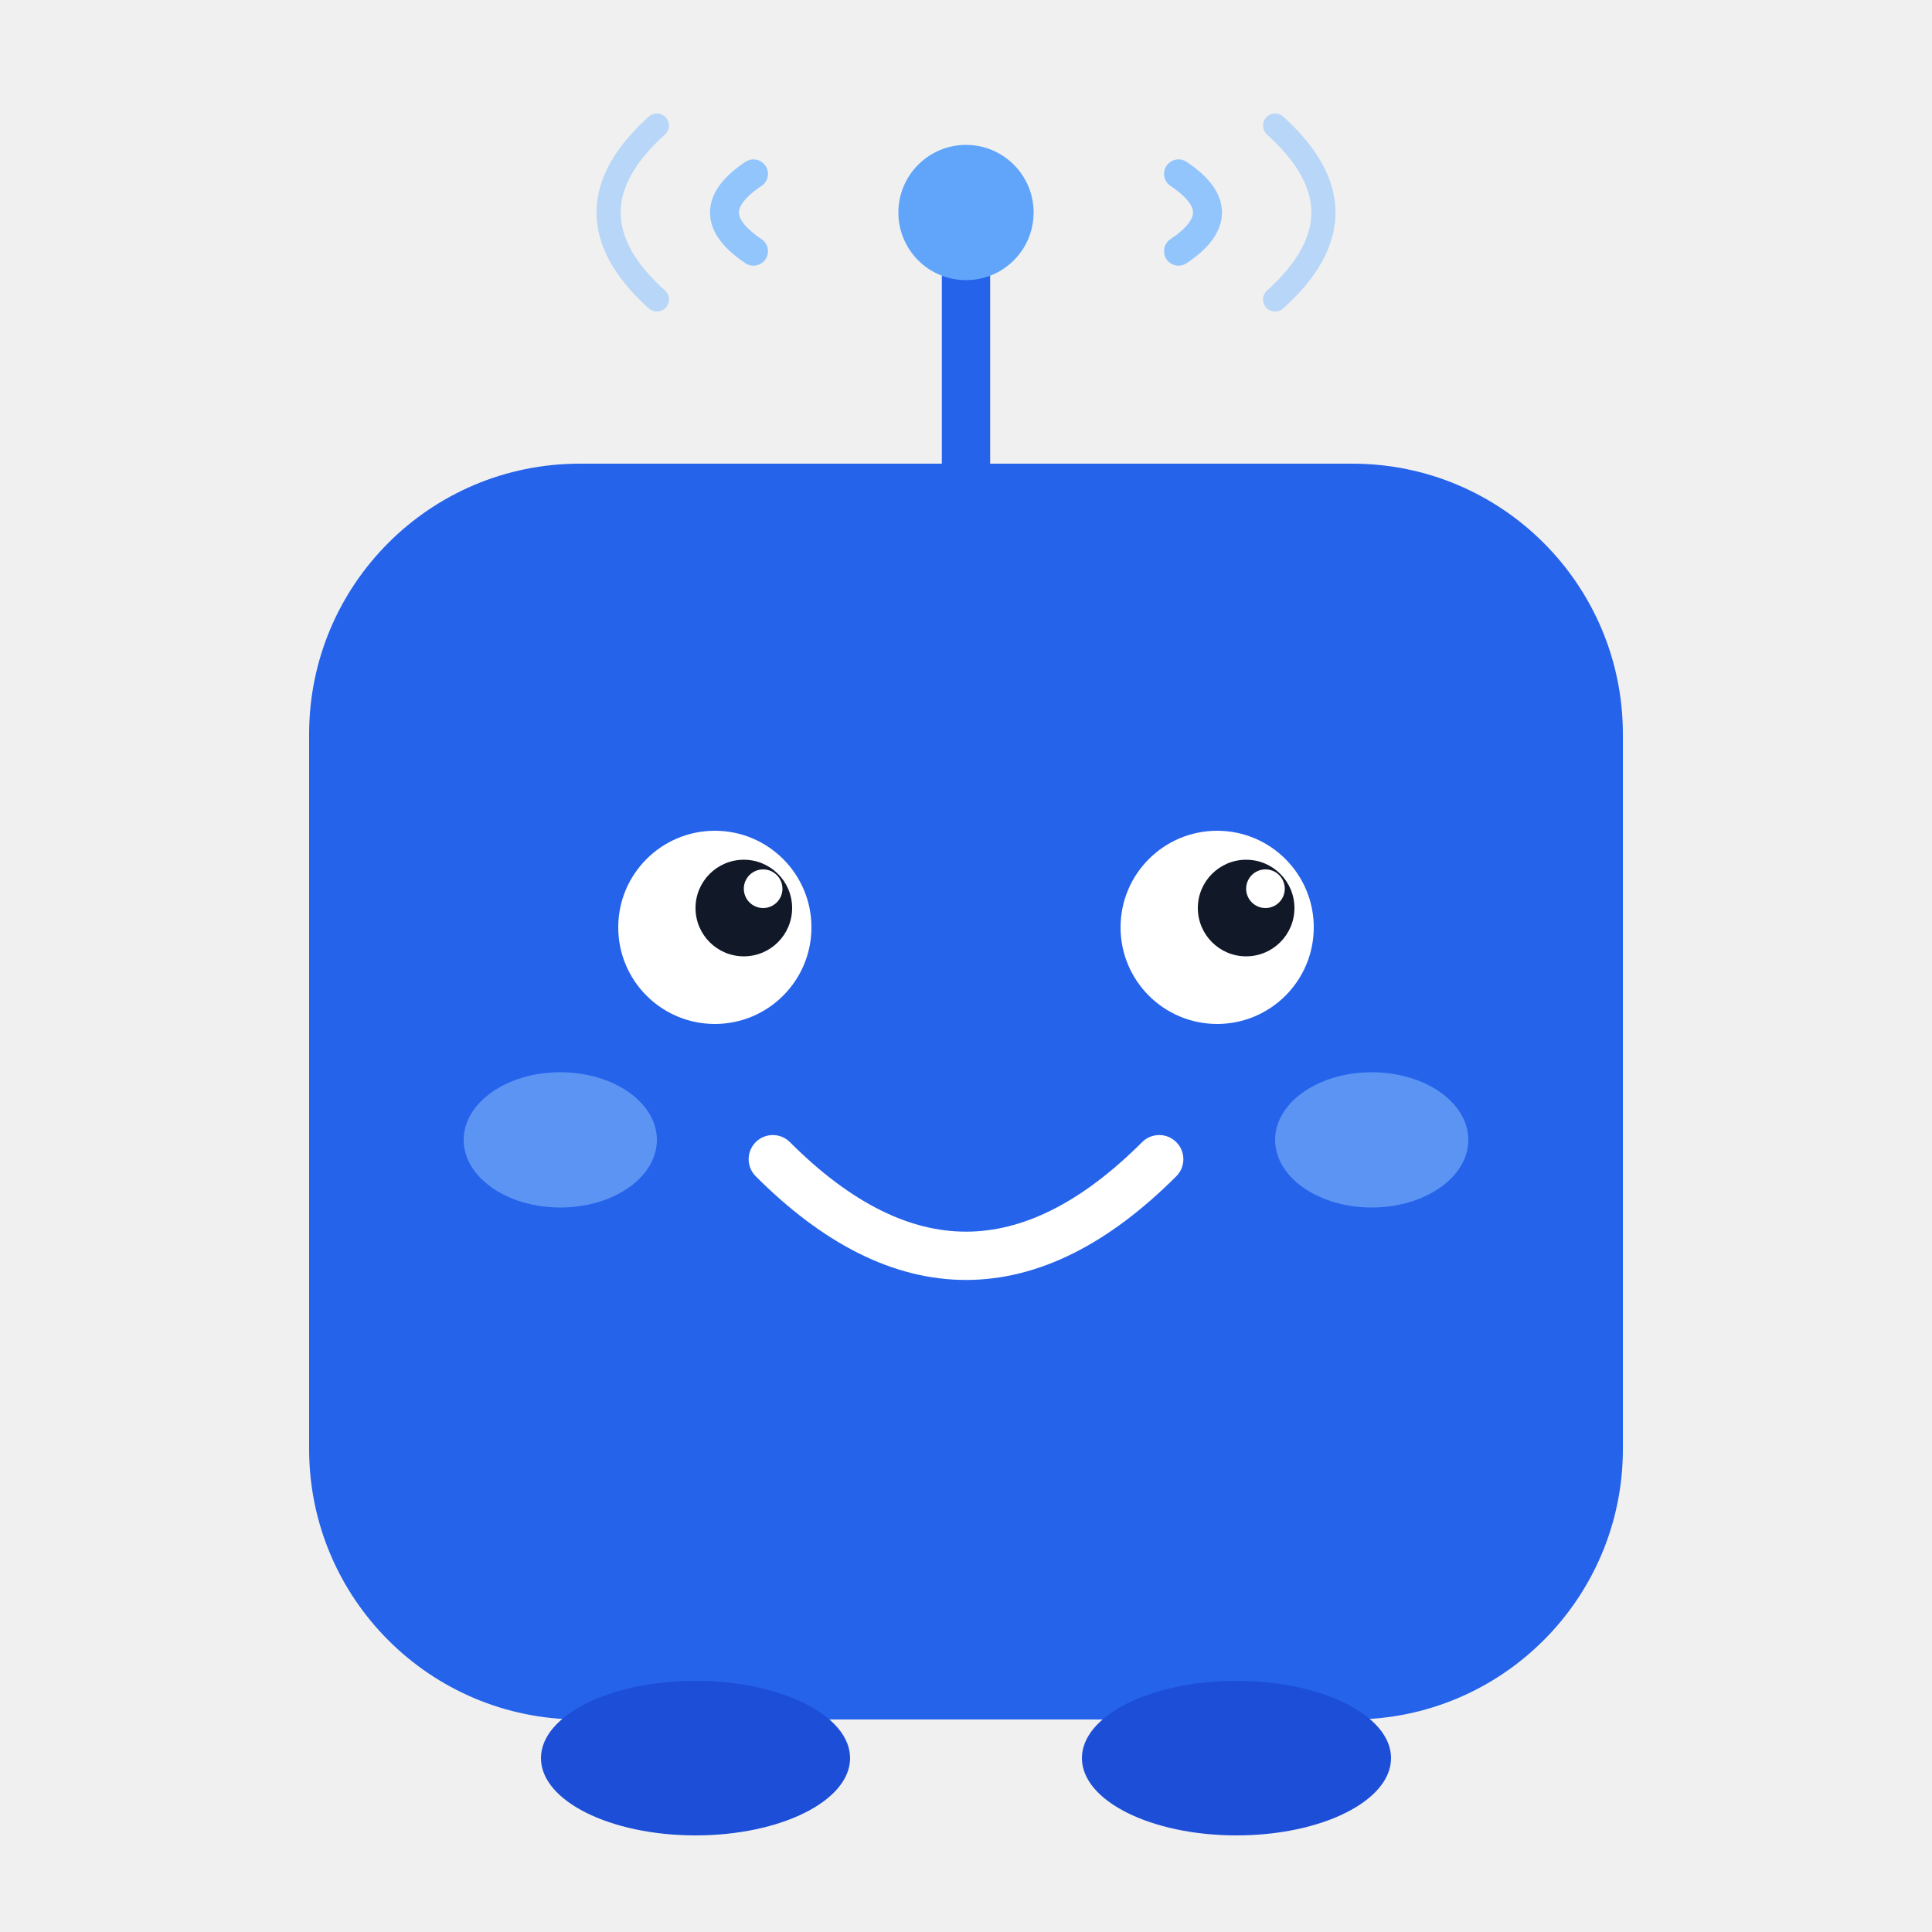
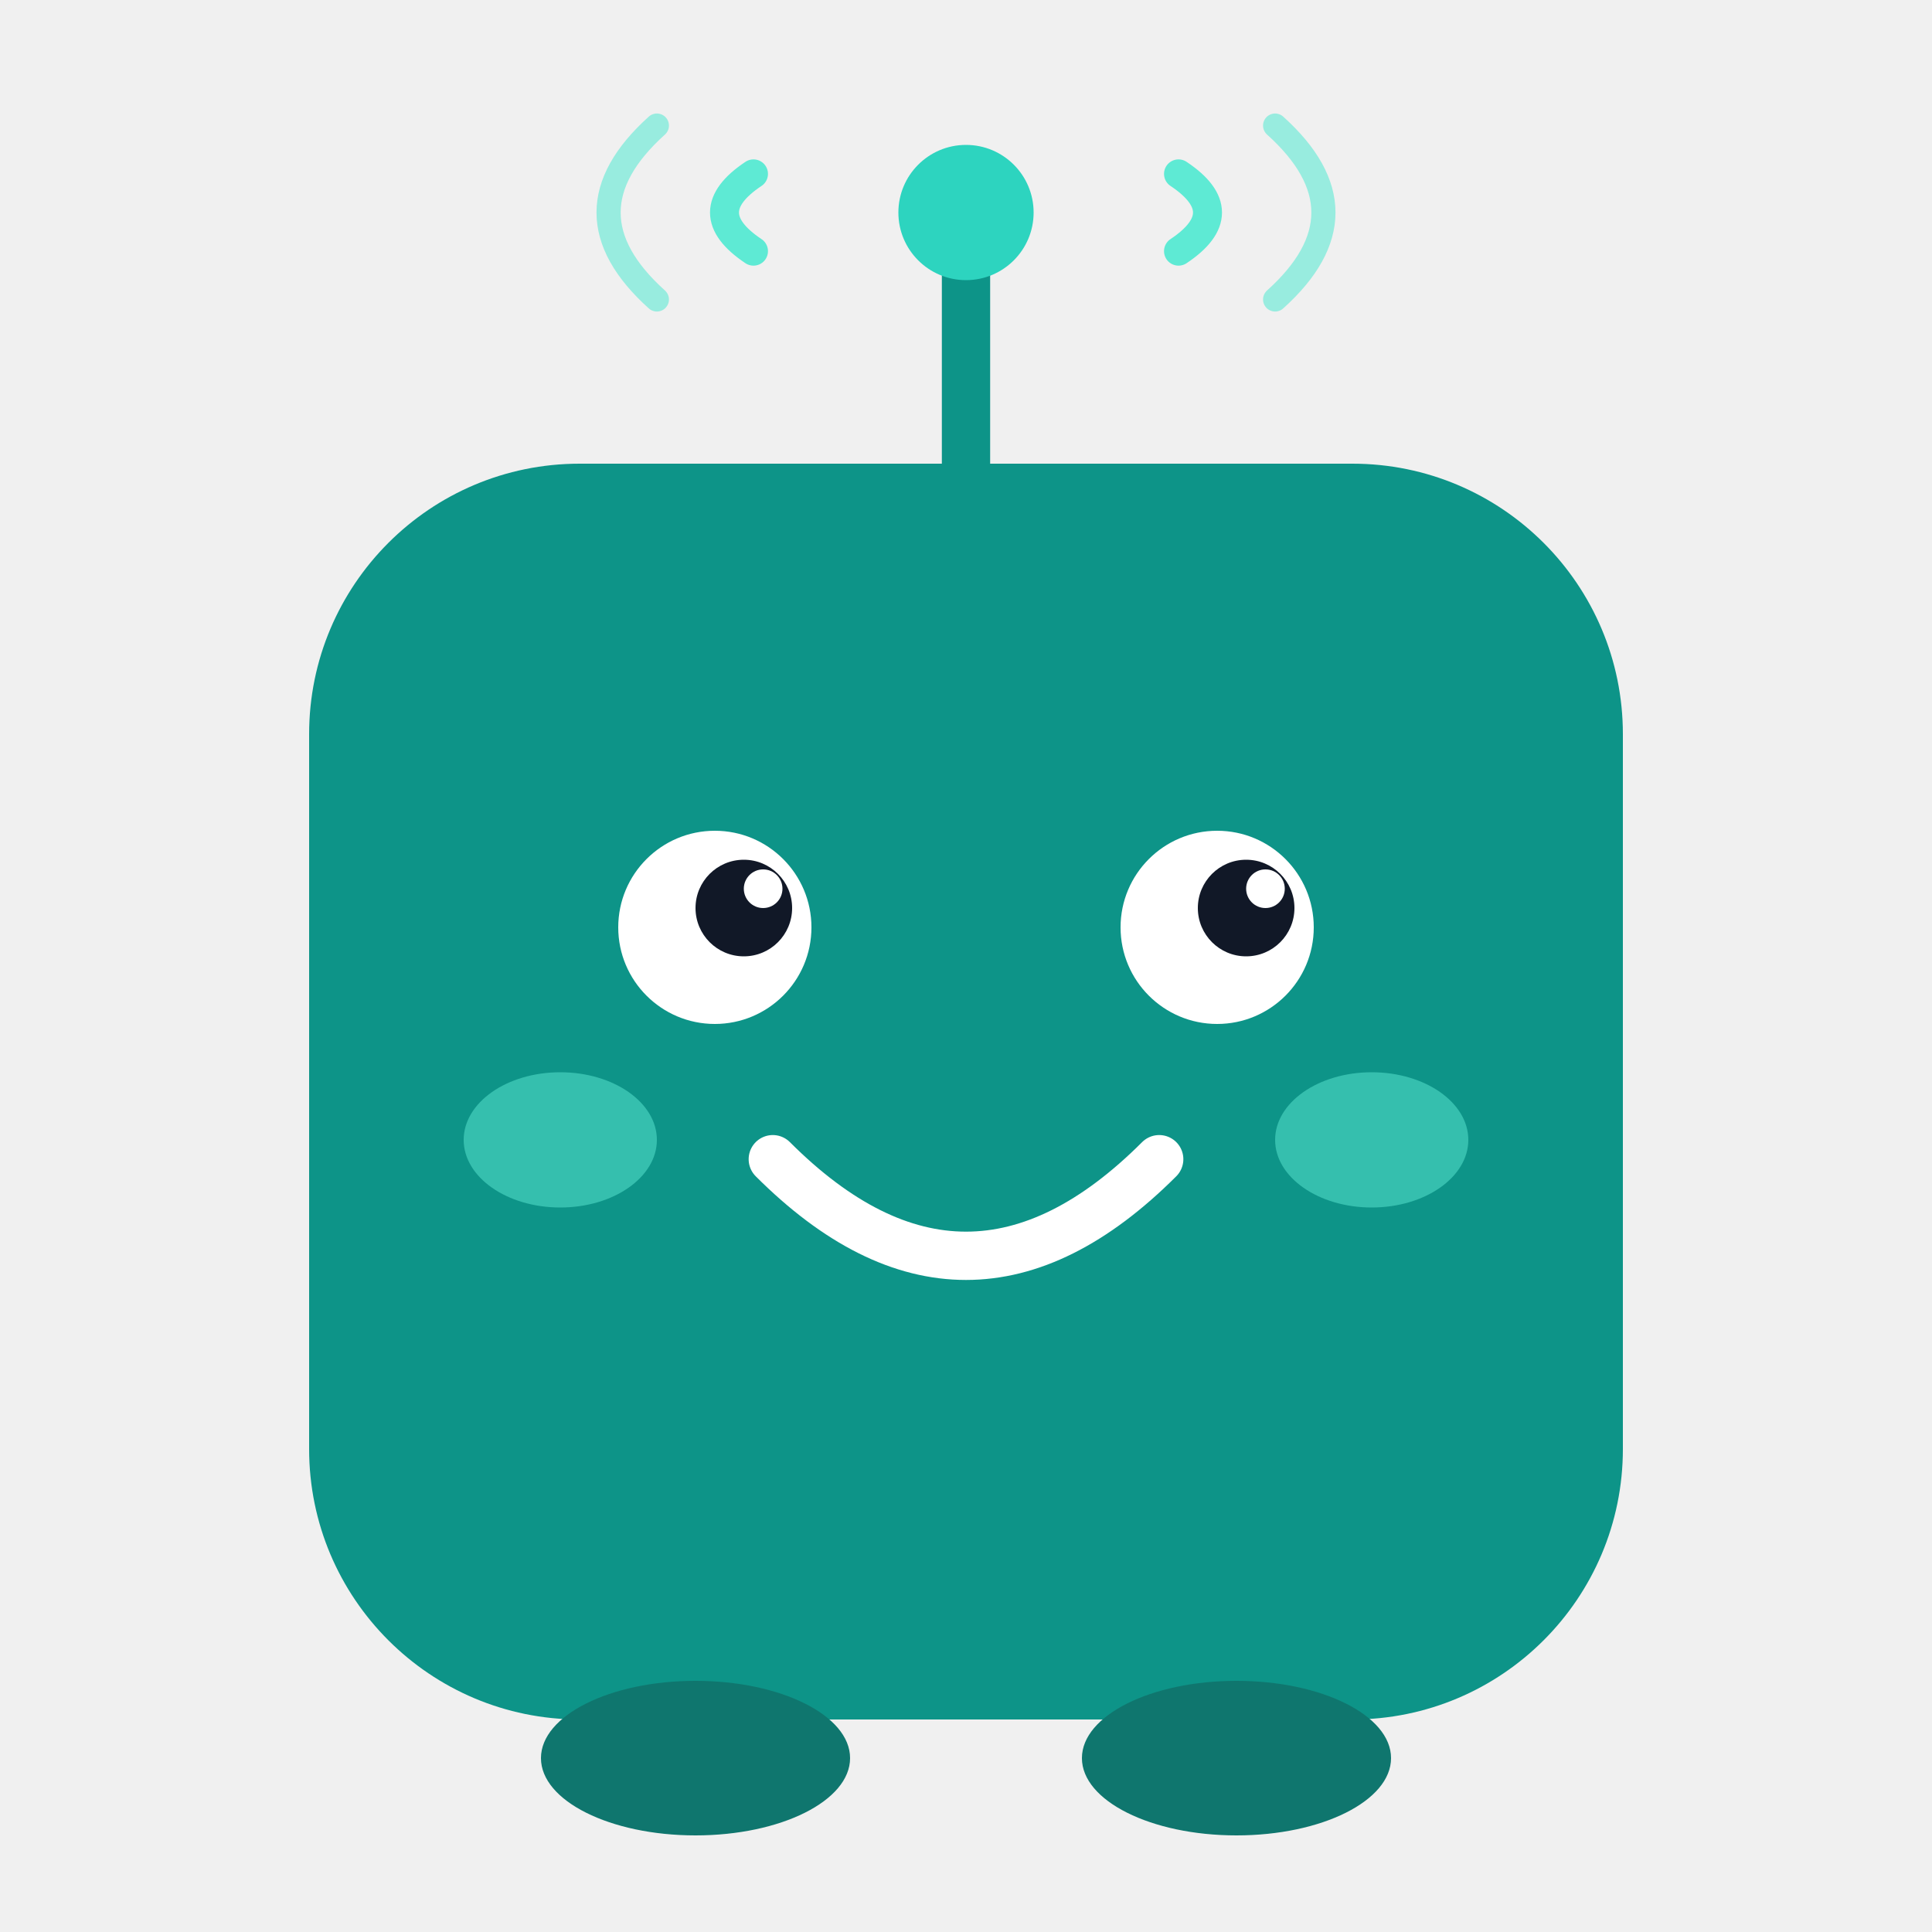
<svg xmlns="http://www.w3.org/2000/svg" width="200" height="200" viewBox="0 0 200 200">
-   <line x1="100" y1="28" x2="100" y2="48" stroke="#2563eb" stroke-width="5" stroke-linecap="round" />
-   <circle cx="100" cy="22" r="7" fill="#60a5fa" />
-   <path d="M78 18 Q72 22 78 26" stroke="#93c5fd" stroke-width="3" stroke-linecap="round" fill="none" />
-   <path d="M68 13 Q58 22 68 31" stroke="#93c5fd" stroke-width="2.5" stroke-linecap="round" fill="none" opacity="0.6" />
-   <path d="M122 18 Q128 22 122 26" stroke="#93c5fd" stroke-width="3" stroke-linecap="round" fill="none" />
-   <path d="M132 13 Q142 22 132 31" stroke="#93c5fd" stroke-width="2.5" stroke-linecap="round" fill="none" opacity="0.6" />
-   <rect x="32" y="48" width="136" height="130" rx="28" ry="28" fill="#2563eb" />
+   <line x1="100" y1="28" x2="100" y2="48" stroke="#0d9488" stroke-width="5" stroke-linecap="round" />
+   <circle cx="100" cy="22" r="7" fill="#2dd4bf" />
+   <path d="M78 18 Q72 22 78 26" stroke="#5eead4" stroke-width="3" stroke-linecap="round" fill="none" />
+   <path d="M68 13 Q58 22 68 31" stroke="#5eead4" stroke-width="2.5" stroke-linecap="round" fill="none" opacity="0.6" />
+   <path d="M122 18 Q128 22 122 26" stroke="#5eead4" stroke-width="3" stroke-linecap="round" fill="none" />
+   <path d="M132 13 Q142 22 132 31" stroke="#5eead4" stroke-width="2.5" stroke-linecap="round" fill="none" opacity="0.6" />
+   <rect x="32" y="48" width="136" height="130" rx="28" ry="28" fill="#0d9488" />
  <circle cx="74" cy="96" r="10" fill="#fff" />
  <circle cx="126" cy="96" r="10" fill="#fff" />
  <circle cx="77" cy="94" r="5" fill="#111827" />
  <circle cx="129" cy="94" r="5" fill="#111827" />
  <circle cx="79" cy="92" r="2" fill="#fff" />
  <circle cx="131" cy="92" r="2" fill="#fff" />
  <path d="M80 120 Q100 140 120 120" stroke="#fff" stroke-width="5" stroke-linecap="round" fill="none" />
-   <ellipse cx="58" cy="118" rx="10" ry="7" fill="#93c5fd" opacity="0.5" />
-   <ellipse cx="142" cy="118" rx="10" ry="7" fill="#93c5fd" opacity="0.5" />
-   <ellipse cx="72" cy="182" rx="16" ry="8" fill="#1d4ed8" />
-   <ellipse cx="128" cy="182" rx="16" ry="8" fill="#1d4ed8" />
+   <ellipse cx="58" cy="118" rx="10" ry="7" fill="#5eead4" opacity="0.5" />
+   <ellipse cx="142" cy="118" rx="10" ry="7" fill="#5eead4" opacity="0.5" />
+   <ellipse cx="72" cy="182" rx="16" ry="8" fill="#0f766e" />
+   <ellipse cx="128" cy="182" rx="16" ry="8" fill="#0f766e" />
</svg>
